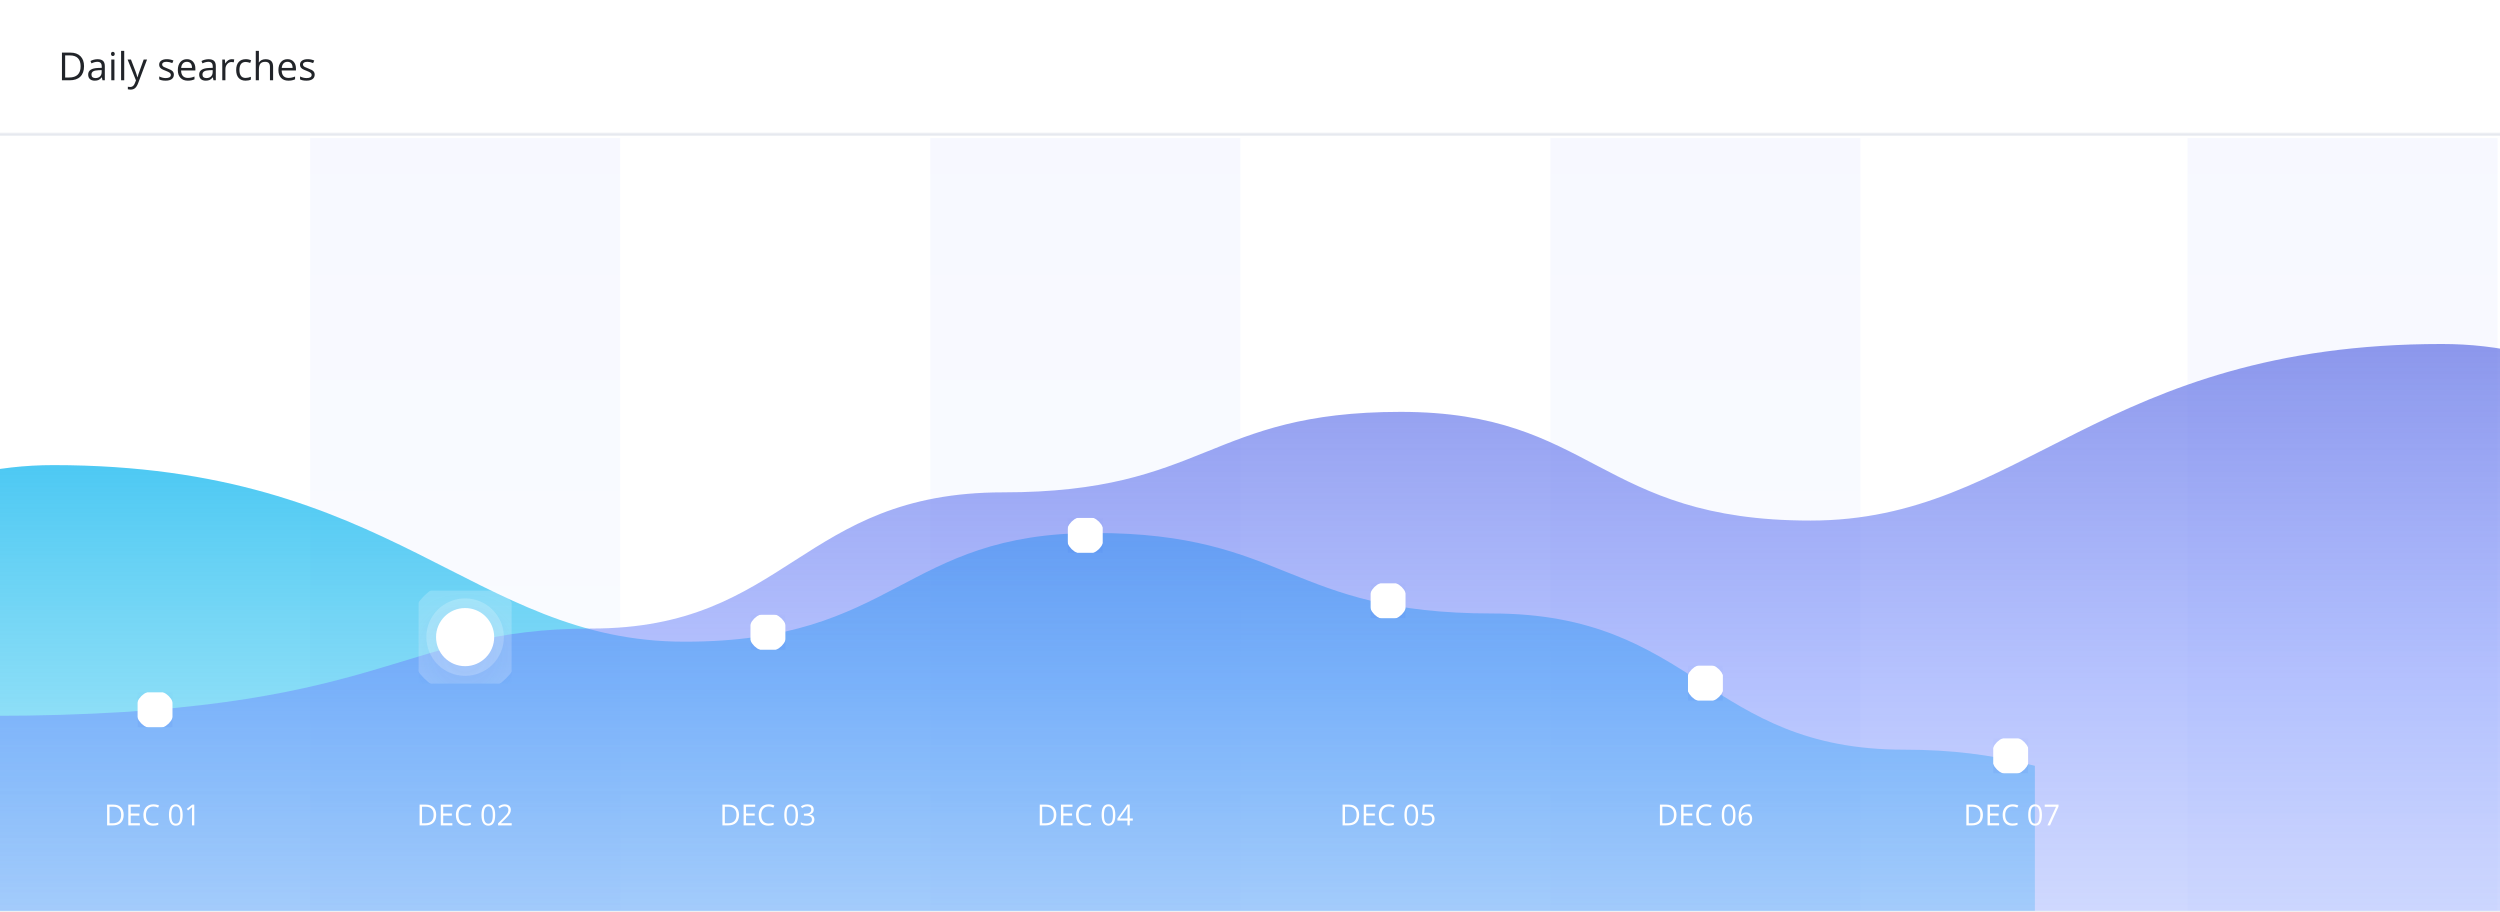
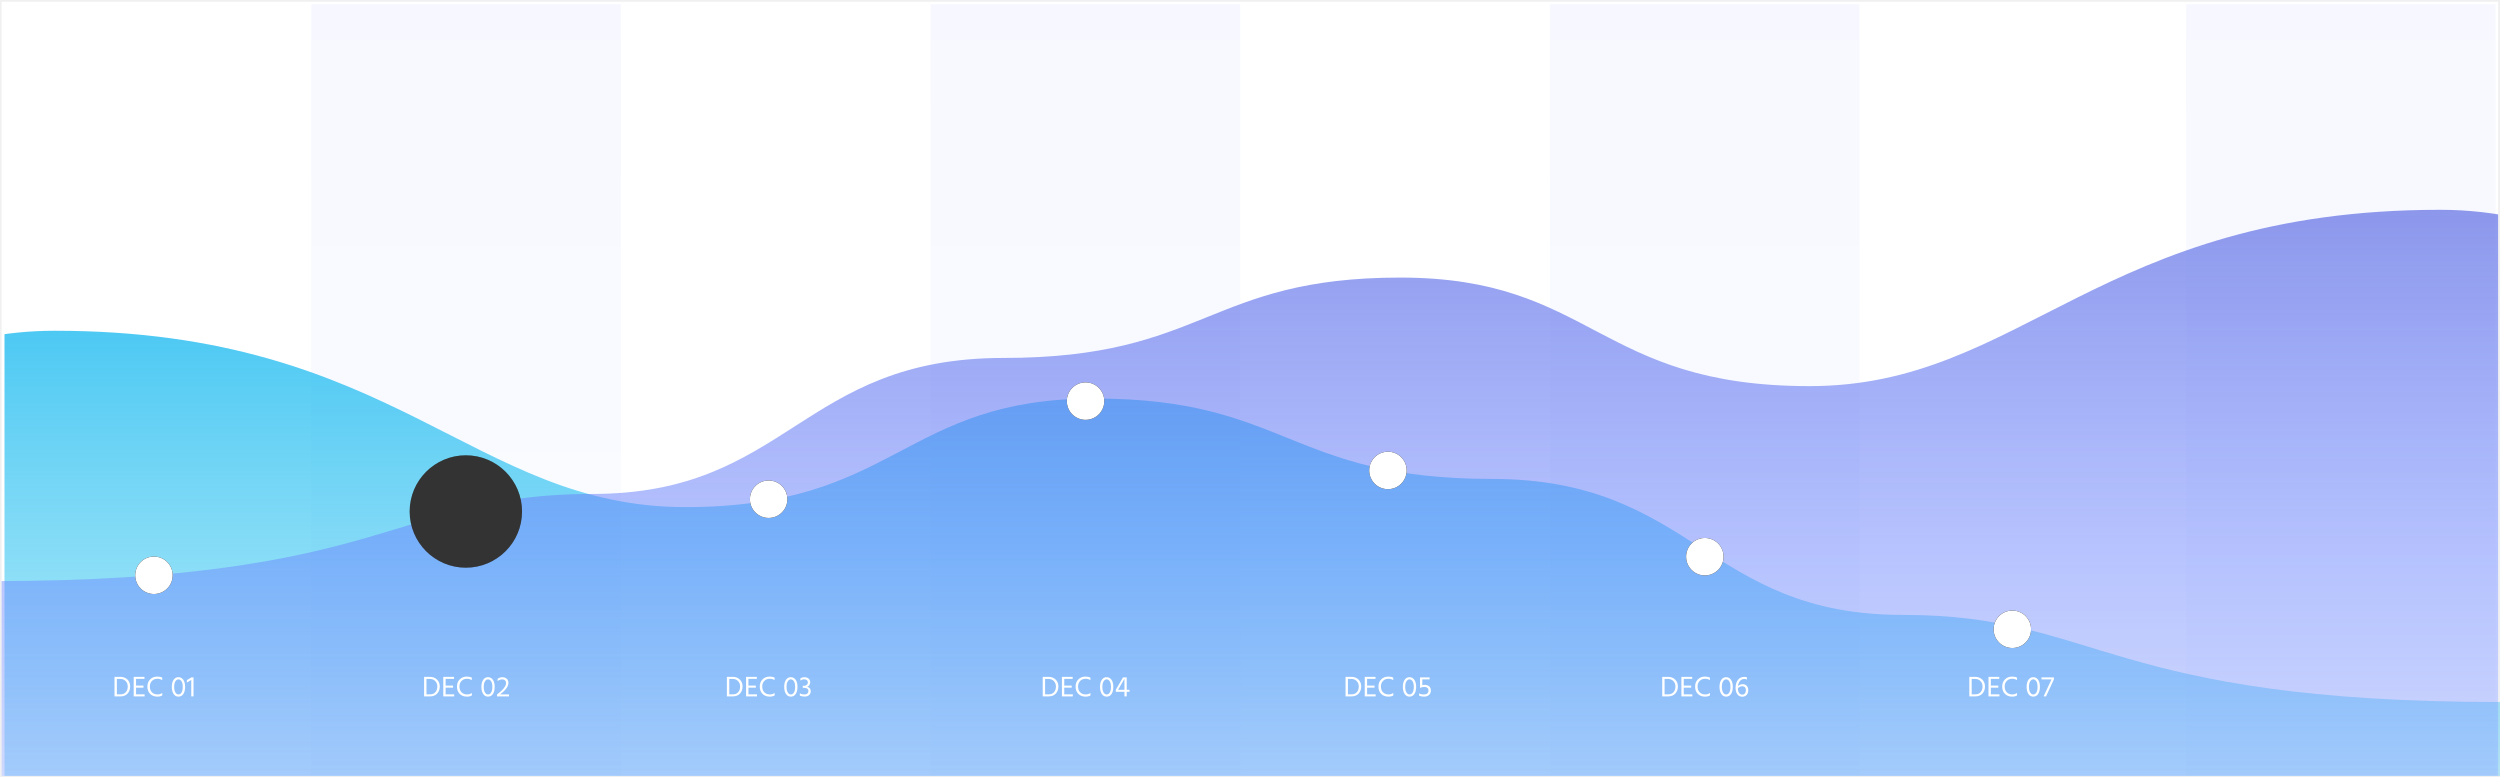
- <svg xmlns="http://www.w3.org/2000/svg" xmlns:xlink="http://www.w3.org/1999/xlink" width="1866" height="680" viewBox="0 0 1866 680">
+ <svg xmlns="http://www.w3.org/2000/svg" xmlns:xlink="http://www.w3.org/1999/xlink" width="1047px" height="325px" viewBox="0 0 1047 325" version="1.1">
  <defs>
-     <rect id="a" width="1866" height="578.605" />
-     <linearGradient id="b" x1="50%" x2="50%" y1="0%" y2="195.756%">
+     <polygon id="path-1" points="0.669 0.734 1046.21 0.734 1046.21 324.933 0.669 324.933" />
+     <linearGradient x1="50%" y1="0%" x2="50%" y2="195.756%" id="linearGradient-3">
      <stop stop-color="#E3E9FF" offset="0%" />
      <stop stop-color="#FFFFFF" offset="100%" />
    </linearGradient>
-     <linearGradient id="d" x1="38.14%" x2="38.14%" y1="141.461%" y2="-41.098%">
+     <linearGradient x1="38.14%" y1="141.461%" x2="38.14%" y2="-41.098%" id="linearGradient-4">
      <stop stop-color="#77D3FB" stop-opacity="0" offset="0%" />
-       <stop stop-color="#2DC3F0" stop-opacity=".5" offset="51.427%" />
+       <stop stop-color="#2DC3F0" stop-opacity="0.5" offset="51.427%" />
      <stop stop-color="#04AFEF" offset="100%" />
    </linearGradient>
-     <linearGradient id="e" x1="38.129%" x2="38.129%" y1="185.451%" y2="-58.236%">
+     <linearGradient x1="38.129%" y1="185.451%" x2="38.129%" y2="-58.236%" id="linearGradient-5">
      <stop stop-color="#90ADFB" stop-opacity="0" offset="0%" />
-       <stop stop-color="#6E87FD" stop-opacity=".5" offset="53.085%" />
+       <stop stop-color="#6E87FD" stop-opacity="0.5" offset="53.085%" />
      <stop stop-color="#6064CC" offset="100%" />
    </linearGradient>
-     <circle id="g" cx="347.163" cy="374.285" r="14.465" />
-     <filter id="f" width="649.1%" height="649.1%" x="-274.6%" y="-226.2%" filterUnits="objectBoundingBox">
-       <feMorphology radius="14.465" operator="dilate" in="SourceAlpha" result="shadowSpreadOuter1" />
-       <feOffset dy="14" in="shadowSpreadOuter1" result="shadowOffsetOuter1" />
-       <feGaussianBlur stdDeviation="14.5" in="shadowOffsetOuter1" result="shadowBlurOuter1" />
-       <feComposite in="shadowBlurOuter1" in2="SourceAlpha" operator="out" result="shadowBlurOuter1" />
-       <feColorMatrix values="0 0 0 0 0.2 0 0 0 0 0.412 0 0 0 0 0.906 0 0 0 0.2 0" in="shadowBlurOuter1" />
-     </filter>
-     <circle id="i" cx="1272.93" cy="408.64" r="10.849" />
-     <filter id="h" width="488.2%" height="488.2%" x="-194.1%" y="-143.4%" filterUnits="objectBoundingBox">
-       <feMorphology radius="3.616" operator="dilate" in="SourceAlpha" result="shadowSpreadOuter1" />
-       <feOffset dy="11" in="shadowSpreadOuter1" result="shadowOffsetOuter1" />
-       <feGaussianBlur stdDeviation="11" in="shadowOffsetOuter1" result="shadowBlurOuter1" />
-       <feComposite in="shadowBlurOuter1" in2="SourceAlpha" operator="out" result="shadowBlurOuter1" />
-       <feColorMatrix values="0 0 0 0 0.2 0 0 0 0 0.412 0 0 0 0 0.906 0 0 0 0.2 0" in="shadowBlurOuter1" />
-     </filter>
-     <circle id="k" cx="1500.756" cy="462.884" r="10.849" />
-     <filter id="j" width="488.2%" height="488.2%" x="-194.1%" y="-143.4%" filterUnits="objectBoundingBox">
-       <feMorphology radius="3.616" operator="dilate" in="SourceAlpha" result="shadowSpreadOuter1" />
-       <feOffset dy="11" in="shadowSpreadOuter1" result="shadowOffsetOuter1" />
-       <feGaussianBlur stdDeviation="11" in="shadowOffsetOuter1" result="shadowBlurOuter1" />
-       <feComposite in="shadowBlurOuter1" in2="SourceAlpha" operator="out" result="shadowBlurOuter1" />
-       <feColorMatrix values="0 0 0 0 0.2 0 0 0 0 0.412 0 0 0 0 0.906 0 0 0 0.2 0" in="shadowBlurOuter1" />
-     </filter>
-     <circle id="m" cx="810.047" cy="298.343" r="10.849" />
-     <filter id="l" width="488.2%" height="488.2%" x="-194.1%" y="-143.4%" filterUnits="objectBoundingBox">
-       <feMorphology radius="3.616" operator="dilate" in="SourceAlpha" result="shadowSpreadOuter1" />
-       <feOffset dy="11" in="shadowSpreadOuter1" result="shadowOffsetOuter1" />
-       <feGaussianBlur stdDeviation="11" in="shadowOffsetOuter1" result="shadowBlurOuter1" />
-       <feComposite in="shadowBlurOuter1" in2="SourceAlpha" operator="out" result="shadowBlurOuter1" />
-       <feColorMatrix values="0 0 0 0 0.2 0 0 0 0 0.412 0 0 0 0 0.906 0 0 0 0.2 0" in="shadowBlurOuter1" />
-     </filter>
-     <circle id="o" cx="573.18" cy="370.669" r="10.849" />
-     <filter id="n" width="488.2%" height="488.2%" x="-194.1%" y="-143.4%" filterUnits="objectBoundingBox">
-       <feMorphology radius="3.616" operator="dilate" in="SourceAlpha" result="shadowSpreadOuter1" />
-       <feOffset dy="11" in="shadowSpreadOuter1" result="shadowOffsetOuter1" />
-       <feGaussianBlur stdDeviation="11" in="shadowOffsetOuter1" result="shadowBlurOuter1" />
-       <feComposite in="shadowBlurOuter1" in2="SourceAlpha" operator="out" result="shadowBlurOuter1" />
-       <feColorMatrix values="0 0 0 0 0.2 0 0 0 0 0.412 0 0 0 0 0.906 0 0 0 0.2 0" in="shadowBlurOuter1" />
-     </filter>
-     <circle id="q" cx="115.721" cy="428.529" r="10.849" />
-     <filter id="p" width="488.2%" height="488.2%" x="-194.1%" y="-143.4%" filterUnits="objectBoundingBox">
-       <feMorphology radius="3.616" operator="dilate" in="SourceAlpha" result="shadowSpreadOuter1" />
-       <feOffset dy="11" in="shadowSpreadOuter1" result="shadowOffsetOuter1" />
-       <feGaussianBlur stdDeviation="11" in="shadowOffsetOuter1" result="shadowBlurOuter1" />
-       <feComposite in="shadowBlurOuter1" in2="SourceAlpha" operator="out" result="shadowBlurOuter1" />
-       <feColorMatrix values="0 0 0 0 0.2 0 0 0 0 0.412 0 0 0 0 0.906 0 0 0 0.2 0" in="shadowBlurOuter1" />
-     </filter>
-     <circle id="s" cx="1036.064" cy="347.163" r="10.849" />
-     <filter id="r" width="488.2%" height="488.2%" x="-194.1%" y="-143.4%" filterUnits="objectBoundingBox">
-       <feMorphology radius="3.616" operator="dilate" in="SourceAlpha" result="shadowSpreadOuter1" />
-       <feOffset dy="11" in="shadowSpreadOuter1" result="shadowOffsetOuter1" />
-       <feGaussianBlur stdDeviation="11" in="shadowOffsetOuter1" result="shadowBlurOuter1" />
-       <feComposite in="shadowBlurOuter1" in2="SourceAlpha" operator="out" result="shadowBlurOuter1" />
-       <feColorMatrix values="0 0 0 0 0.2 0 0 0 0 0.412 0 0 0 0 0.906 0 0 0 0.2 0" in="shadowBlurOuter1" />
-     </filter>
-     <rect id="t" width="1866" height="101.256" />
-     <filter id="u" width="100.1%" height="102%" x="-.1%" y="-1%" filterUnits="objectBoundingBox">
-       <feOffset dy="-2" in="SourceAlpha" result="shadowOffsetInner1" />
-       <feComposite in="shadowOffsetInner1" in2="SourceAlpha" operator="arithmetic" k2="-1" k3="1" result="shadowInnerInner1" />
-       <feColorMatrix values="0 0 0 0 0.808 0 0 0 0 0.831 0 0 0 0 0.878 0 0 0 0.5 0" in="shadowInnerInner1" />
-     </filter>
  </defs>
-   <g fill="none" fill-rule="evenodd">
-     <rect width="1866" height="679.86" fill="#FFFFFF" />
-     <g transform="translate(0 101.256)">
-       <mask id="c" fill="white">
-         <use xlink:href="#a" />
-       </mask>
-       <use fill="#FFFFFF" xlink:href="#a" />
-       <rect width="231.442" height="578.605" x="231.442" y="1.808" fill="url(#b)" opacity=".3" mask="url(#c)" />
-       <rect width="231.442" height="578.605" x="694.326" y="1.808" fill="url(#b)" opacity=".3" mask="url(#c)" />
-       <rect width="231.442" height="578.605" x="1157.209" y="1.808" fill="url(#b)" opacity=".3" mask="url(#c)" />
-       <rect width="231.442" height="578.605" x="1632.75" y="1.808" fill="url(#b)" opacity=".3" mask="url(#c)" />
-       <path fill="url(#d)" d="M-350.779,523.449 C-53.739,523.449 -48.972,458.302 97.762,458.302 C244.497,458.302 253.878,356.643 405.237,356.643 C556.597,356.643 557.826,296.57 701.902,296.57 C845.979,296.57 848.975,377.704 1007.807,377.704 C1166.639,377.704 1224.158,245.907 1479.06,245.907 C1648.995,245.907 1779.181,396.585 1869.616,697.942 L-350.779,661.779 L-350.779,523.449 Z" mask="url(#c)" transform="matrix(-1 0 0 1 1518.837 0)" />
-       <path fill="url(#e)" d="M-7.233,433.042 C289.808,433.042 294.574,367.895 441.309,367.895 C588.043,367.895 597.424,266.236 748.784,266.236 C900.144,266.236 901.372,206.163 1045.449,206.163 C1189.526,206.163 1192.521,287.297 1351.354,287.297 C1510.186,287.297 1567.705,155.5 1822.607,155.5 C1992.542,155.5 2122.727,306.178 2213.163,607.535 L-7.233,607.535 L-7.233,433.042 Z" mask="url(#c)" />
-       <text fill="#FFFFFF" mask="url(#c)" font-family="OpenSans-Semibold, Open Sans" font-size="21.698" font-weight="500">
-         <tspan x="311.067" y="514.814">DEC 02</tspan>
-       </text>
-       <text fill="#FFFFFF" mask="url(#c)" font-family="OpenSans-Semibold, Open Sans" font-size="21.698" font-weight="500">
-         <tspan x="537.085" y="514.814">DEC 03</tspan>
-       </text>
-       <text fill="#FFFFFF" mask="url(#c)" font-family="OpenSans-Semibold, Open Sans" font-size="21.698" font-weight="500">
-         <tspan x="773.951" y="514.814">DEC 04</tspan>
-       </text>
-       <text fill="#FFFFFF" mask="url(#c)" font-family="OpenSans-Semibold, Open Sans" font-size="21.698" font-weight="500">
-         <tspan x="999.968" y="514.814">DEC 05</tspan>
-       </text>
-       <text fill="#FFFFFF" mask="url(#c)" font-family="OpenSans-Semibold, Open Sans" font-size="21.698" font-weight="500">
-         <tspan x="1236.835" y="514.814">DEC 06</tspan>
-       </text>
-       <text fill="#FFFFFF" mask="url(#c)" font-family="OpenSans-Semibold, Open Sans" font-size="21.698" font-weight="500">
-         <tspan x="1465.564" y="514.814">DEC 07</tspan>
-       </text>
-       <text fill="#FFFFFF" mask="url(#c)" font-family="OpenSans-Semibold, Open Sans" font-size="21.698" font-weight="500">
-         <tspan x="77.817" y="514.814">DEC 01</tspan>
-       </text>
-       <g mask="url(#c)">
-         <use fill="black" filter="url(#f)" xlink:href="#g" />
-         <circle cx="347.163" cy="374.285" r="21.698" fill="#FFFFFF" stroke="#FFFFFF" stroke-opacity=".2" stroke-width="14.465" />
-         <circle cx="347.163" cy="374.285" r="28.93" stroke="#FFFFFF" stroke-opacity=".2" stroke-width="28.93" />
-       </g>
-       <g mask="url(#c)">
-         <use fill="black" filter="url(#h)" xlink:href="#i" />
-         <use fill="#FFFFFF" stroke="#FFFFFF" stroke-width="7.233" xlink:href="#i" />
-       </g>
-       <g mask="url(#c)">
-         <use fill="black" filter="url(#j)" xlink:href="#k" />
-         <use fill="#FFFFFF" stroke="#FFFFFF" stroke-width="7.233" xlink:href="#k" />
-       </g>
-       <g mask="url(#c)">
-         <use fill="black" filter="url(#l)" xlink:href="#m" />
-         <use fill="#FFFFFF" stroke="#FFFFFF" stroke-width="7.233" xlink:href="#m" />
-       </g>
-       <g mask="url(#c)">
-         <use fill="black" filter="url(#n)" xlink:href="#o" />
-         <use fill="#FFFFFF" stroke="#FFFFFF" stroke-width="7.233" xlink:href="#o" />
-       </g>
-       <g mask="url(#c)">
-         <use fill="black" filter="url(#p)" xlink:href="#q" />
-         <use fill="#FFFFFF" stroke="#FFFFFF" stroke-width="7.233" xlink:href="#q" />
-       </g>
-       <g mask="url(#c)">
-         <use fill="black" filter="url(#r)" xlink:href="#s" />
-         <use fill="#FFFFFF" stroke="#FFFFFF" stroke-width="7.233" xlink:href="#s" />
+   <g id="Docsearch-V3" stroke="none" stroke-width="1" fill="none" fill-rule="evenodd">
+     <g id="DocSearch_V3" transform="translate(-197, -3752)">
+       <g id="daily-searches-level-b4fbba0b" transform="translate(197, 3752)">
+         <g>
+           <mask id="mask-2" fill="white">
+             <use xlink:href="#path-1" />
+           </mask>
+           <use id="Shape" fill="#FFFFFF" fill-rule="nonzero" xlink:href="#path-1" />
+           <path d="M130.349,1.748 L260.028,1.748 L260.028,325.947 L130.349,325.947 L130.349,1.748 Z M389.708,1.748 L519.388,1.748 L519.388,325.947 L389.708,325.947 L389.708,1.748 Z M649.067,1.748 L778.746,1.748 L778.746,325.947 L649.067,325.947 L649.067,1.748 Z M915.518,1.748 L1045.197,1.748 L1045.197,325.947 L915.518,325.947 L915.518,1.748 Z" id="Shape" fill="url(#linearGradient-3)" fill-rule="nonzero" opacity="0.3" mask="url(#mask-2)" />
+           <path d="M-0.141,294.029 C166.294,294.029 168.965,257.527 251.182,257.527 C333.399,257.527 338.655,200.565 423.464,200.565 C508.273,200.565 508.961,166.906 589.689,166.906 C670.417,166.906 672.095,212.367 761.09,212.367 C850.085,212.367 882.314,138.519 1025.139,138.519 C1046.134,138.519 1066.046,142.624 1084.875,150.834 C1129.252,170.182 1182.284,250.504 1243.971,391.8 L-0.141,371.537 C-107.525,378.601 -169.72,378.601 -186.725,371.537 C-207.42,362.94 -186.512,343.681 -186.725,332.375 C-187.163,309.232 -186.725,294.029 -186.725,294.029 L-0.141,294.029 Z" id="Shape" fill="url(#linearGradient-4)" fill-rule="nonzero" mask="url(#mask-2)" transform="translate(524.0479, 265.1595) scale(-1, 1) translate(-524.0479, -265.1595) " />
+           <path d="M-3.383,243.373 C163.051,243.373 165.722,206.871 247.94,206.871 C330.156,206.871 335.413,149.909 420.221,149.909 C505.03,149.909 505.718,116.25 586.446,116.25 C667.174,116.25 668.852,161.711 757.848,161.711 C846.844,161.711 879.072,87.863 1021.897,87.863 C1117.113,87.863 1190.057,172.29 1240.729,341.144 L-3.383,341.144 L-3.383,243.373 Z" id="Shape" fill="url(#linearGradient-5)" fill-rule="nonzero" mask="url(#mask-2)" />
+           <path d="M178.606,290.791 L180.077,290.791 C181.09,290.791 181.856,290.477 182.374,289.848 C182.893,289.22 183.153,288.436 183.153,287.496 C183.153,286.604 182.863,285.854 182.284,285.246 C181.704,284.639 180.952,284.335 180.028,284.335 L178.606,284.335 L178.606,290.791 Z M177.609,283.46 L180.041,283.46 C181.248,283.46 182.239,283.834 183.013,284.584 C183.787,285.334 184.174,286.304 184.174,287.496 C184.174,288.679 183.815,289.668 183.098,290.462 C182.381,291.256 181.378,291.654 180.089,291.654 L177.609,291.654 L177.609,283.46 Z M186.63,290.791 L190.216,290.791 L190.216,291.654 L185.645,291.654 L185.645,283.46 L190.155,283.46 L190.155,284.322 L186.63,284.322 L186.63,287.131 L189.742,287.131 L189.742,287.994 L186.63,287.994 L186.63,290.79 L186.63,290.791 Z M197.584,283.788 L197.584,284.796 C197.227,284.61 196.907,284.477 196.623,284.396 C196.339,284.315 195.966,284.274 195.505,284.274 C194.621,284.274 193.885,284.574 193.298,285.174 C192.71,285.773 192.417,286.556 192.417,287.52 C192.417,288.525 192.708,289.328 193.292,289.927 C193.875,290.527 194.65,290.827 195.614,290.827 C196.392,290.827 197.057,290.62 197.608,290.207 L197.608,291.24 C197.105,291.581 196.416,291.751 195.541,291.751 C194.309,291.751 193.308,291.372 192.538,290.614 C191.768,289.856 191.384,288.825 191.384,287.52 C191.384,286.288 191.774,285.285 192.556,284.511 C193.338,283.737 194.321,283.35 195.505,283.35 C196.356,283.35 197.049,283.496 197.583,283.787 L197.584,283.788 Z M201.608,287.654 C201.608,286.406 201.861,285.418 202.367,284.693 C202.874,283.968 203.541,283.605 204.368,283.605 C205.227,283.605 205.91,283.968 206.416,284.693 C206.923,285.419 207.176,286.406 207.176,287.654 C207.176,288.894 206.933,289.887 206.446,290.633 C205.96,291.378 205.267,291.751 204.368,291.751 C203.533,291.751 202.864,291.378 202.362,290.633 C201.859,289.887 201.608,288.894 201.608,287.654 Z M203.115,285.344 C202.767,285.887 202.593,286.657 202.593,287.654 C202.593,288.651 202.762,289.431 203.103,289.994 C203.444,290.558 203.865,290.839 204.368,290.839 C204.927,290.839 205.371,290.564 205.698,290.012 C206.027,289.461 206.191,288.675 206.191,287.653 C206.191,286.64 206.019,285.864 205.674,285.325 C205.33,284.787 204.894,284.517 204.368,284.517 C203.881,284.517 203.464,284.793 203.115,285.344 L203.115,285.344 Z M209.486,290.815 L213.181,290.815 L213.181,291.654 L208.161,291.654 L208.161,290.839 C210.673,288.943 211.929,287.362 211.929,286.097 C211.929,285.595 211.783,285.208 211.492,284.937 C211.2,284.665 210.807,284.529 210.313,284.529 C209.672,284.529 209.04,284.768 208.416,285.246 L208.416,284.286 C208.991,283.841 209.652,283.618 210.398,283.618 C211.111,283.618 211.711,283.824 212.196,284.238 C212.683,284.651 212.926,285.239 212.926,286.001 C212.926,287.435 211.779,289.04 209.486,290.815 L209.486,290.815 Z M305.416,290.791 L306.887,290.791 C307.9,290.791 308.666,290.477 309.184,289.848 C309.703,289.22 309.963,288.436 309.963,287.496 C309.963,286.604 309.673,285.854 309.094,285.246 C308.514,284.639 307.762,284.335 306.838,284.335 L305.416,284.335 L305.416,290.791 Z M304.419,283.46 L306.851,283.46 C308.058,283.46 309.049,283.834 309.823,284.584 C310.597,285.334 310.984,286.304 310.984,287.496 C310.984,288.679 310.626,289.668 309.908,290.462 C309.191,291.256 308.188,291.654 306.9,291.654 L304.419,291.654 L304.419,283.46 Z M313.44,290.791 L317.026,290.791 L317.026,291.654 L312.455,291.654 L312.455,283.46 L316.966,283.46 L316.966,284.322 L313.44,284.322 L313.44,287.131 L316.552,287.131 L316.552,287.994 L313.44,287.994 L313.44,290.79 L313.44,290.791 Z M324.394,283.788 L324.394,284.796 C324.037,284.61 323.717,284.477 323.433,284.396 C323.15,284.315 322.777,284.274 322.315,284.274 C321.431,284.274 320.696,284.574 320.108,285.174 C319.521,285.773 319.227,286.556 319.227,287.52 C319.227,288.525 319.518,289.328 320.102,289.927 C320.686,290.527 321.46,290.827 322.424,290.827 C323.203,290.827 323.867,290.62 324.418,290.207 L324.418,291.24 C323.916,291.581 323.226,291.751 322.351,291.751 C321.12,291.751 320.118,291.372 319.348,290.614 C318.579,289.856 318.194,288.825 318.194,287.52 C318.194,286.288 318.585,285.285 319.366,284.511 C320.149,283.737 321.131,283.35 322.315,283.35 C323.166,283.35 323.859,283.496 324.394,283.787 L324.394,283.788 Z M328.418,287.654 C328.418,286.406 328.671,285.418 329.178,284.693 C329.685,283.968 330.351,283.605 331.178,283.605 C332.037,283.605 332.72,283.968 333.226,284.693 C333.733,285.419 333.986,286.406 333.986,287.654 C333.986,288.894 333.743,289.887 333.257,290.633 C332.77,291.378 332.077,291.751 331.178,291.751 C330.343,291.751 329.674,291.378 329.172,290.633 C328.669,289.887 328.418,288.894 328.418,287.654 Z M329.925,285.344 C329.577,285.887 329.403,286.657 329.403,287.654 C329.403,288.651 329.573,289.431 329.913,289.994 C330.254,290.558 330.675,290.839 331.178,290.839 C331.737,290.839 332.181,290.564 332.509,290.012 C332.837,289.461 333.001,288.675 333.001,287.653 C333.001,286.64 332.829,285.864 332.484,285.325 C332.14,284.787 331.705,284.517 331.178,284.517 C330.691,284.517 330.274,284.793 329.926,285.344 L329.925,285.344 Z M335.214,285.003 L335.214,284.067 C335.684,283.768 336.227,283.618 336.843,283.618 C337.629,283.618 338.239,283.818 338.673,284.219 C339.106,284.621 339.323,285.117 339.323,285.709 C339.323,286.138 339.216,286.523 339.001,286.863 C338.786,287.204 338.469,287.459 338.047,287.629 C338.508,287.735 338.875,287.948 339.147,288.268 C339.418,288.588 339.554,288.987 339.554,289.466 C339.554,290.114 339.327,290.653 338.873,291.082 C338.419,291.512 337.779,291.726 336.952,291.726 C336.19,291.726 335.53,291.593 334.971,291.325 L334.971,290.365 C335.574,290.682 336.247,290.845 336.928,290.839 C337.447,290.839 337.85,290.705 338.138,290.438 C338.425,290.17 338.569,289.822 338.569,289.392 C338.569,288.963 338.409,288.632 338.089,288.401 C337.769,288.171 337.309,288.055 336.709,288.055 L336.199,288.055 L336.199,287.216 L336.709,287.216 C337.163,287.216 337.546,287.089 337.858,286.833 C338.171,286.578 338.326,286.235 338.326,285.806 C338.326,285.376 338.192,285.052 337.925,284.833 C337.658,284.615 337.289,284.505 336.818,284.505 C336.259,284.505 335.725,284.671 335.214,285.004 L335.214,285.003 Z M437.685,290.791 L439.156,290.791 C440.169,290.791 440.935,290.477 441.454,289.848 C441.973,289.22 442.232,288.436 442.232,287.496 C442.232,286.604 441.942,285.854 441.362,285.246 C440.783,284.639 440.031,284.335 439.107,284.335 L437.685,284.335 L437.685,290.791 Z M436.688,283.46 L439.12,283.46 C440.327,283.46 441.318,283.834 442.092,284.584 C442.866,285.334 443.253,286.304 443.253,287.496 C443.253,288.679 442.894,289.668 442.177,290.462 C441.46,291.256 440.457,291.654 439.168,291.654 L436.688,291.654 L436.688,283.46 L436.688,283.46 Z M445.709,290.791 L449.295,290.791 L449.295,291.654 L444.724,291.654 L444.724,283.46 L449.235,283.46 L449.235,284.322 L445.709,284.322 L445.709,287.131 L448.821,287.131 L448.821,287.994 L445.709,287.994 L445.709,290.79 L445.709,290.791 Z M456.663,283.788 L456.663,284.796 C456.306,284.61 455.986,284.477 455.703,284.396 C455.419,284.315 455.046,284.274 454.584,284.274 C453.701,284.274 452.965,284.574 452.377,285.174 C451.79,285.773 451.496,286.556 451.496,287.52 C451.496,288.525 451.788,289.328 452.371,289.927 C452.955,290.527 453.729,290.827 454.693,290.827 C455.472,290.827 456.136,290.62 456.687,290.207 L456.687,291.24 C456.184,291.581 455.496,291.751 454.621,291.751 C453.388,291.751 452.388,291.372 451.617,290.614 C450.847,289.856 450.463,288.825 450.463,287.52 C450.463,286.288 450.854,285.285 451.636,284.511 C452.418,283.737 453.401,283.35 454.584,283.35 C455.435,283.35 456.128,283.496 456.663,283.787 L456.663,283.788 Z M460.687,287.654 C460.687,286.406 460.94,285.418 461.447,284.693 C461.953,283.968 462.62,283.605 463.447,283.605 C464.306,283.605 464.989,283.968 465.495,284.693 C466.002,285.419 466.255,286.406 466.255,287.654 C466.255,288.894 466.012,289.887 465.526,290.633 C465.04,291.378 464.346,291.751 463.447,291.751 C462.612,291.751 461.943,291.378 461.441,290.633 C460.938,289.887 460.687,288.894 460.687,287.654 Z M462.194,285.344 C461.846,285.887 461.672,286.657 461.672,287.654 C461.672,288.651 461.842,289.431 462.183,289.994 C462.523,290.558 462.945,290.839 463.447,290.839 C464.006,290.839 464.45,290.564 464.778,290.012 C465.106,289.461 465.27,288.675 465.27,287.653 C465.27,286.64 465.098,285.864 464.754,285.325 C464.409,284.787 463.973,284.517 463.447,284.517 C462.96,284.517 462.543,284.793 462.194,285.344 Z M468.261,288.882 L470.923,288.882 L470.923,284.274 L468.261,288.882 Z M473.051,288.882 L473.051,289.72 L471.872,289.72 L471.872,291.654 L470.923,291.654 L470.923,289.72 L467.289,289.72 L467.289,288.882 L470.315,283.703 L471.872,283.703 L471.872,288.882 L473.051,288.882 L473.051,288.882 Z M564.514,290.791 L565.985,290.791 C566.998,290.791 567.764,290.477 568.282,289.848 C568.801,289.22 569.061,288.436 569.061,287.496 C569.061,286.604 568.771,285.854 568.191,285.246 C567.612,284.639 566.86,284.335 565.936,284.335 L564.514,284.335 L564.514,290.791 Z M563.517,283.46 L565.948,283.46 C567.156,283.46 568.147,283.834 568.921,284.584 C569.695,285.334 570.082,286.304 570.082,287.496 C570.082,288.679 569.723,289.668 569.006,290.462 C568.289,291.256 567.286,291.654 565.997,291.654 L563.517,291.654 L563.517,283.46 Z M572.538,290.791 L576.124,290.791 L576.124,291.654 L571.553,291.654 L571.553,283.46 L576.064,283.46 L576.064,284.322 L572.538,284.322 L572.538,287.131 L575.65,287.131 L575.65,287.994 L572.538,287.994 L572.538,290.79 L572.538,290.791 Z M583.492,283.788 L583.492,284.796 C583.135,284.61 582.815,284.477 582.531,284.396 C582.247,284.315 581.875,284.274 581.412,284.274 C580.529,284.274 579.794,284.574 579.206,285.174 C578.619,285.773 578.324,286.556 578.324,287.52 C578.324,288.525 578.616,289.328 579.2,289.927 C579.783,290.527 580.557,290.827 581.522,290.827 C582.3,290.827 582.964,290.62 583.516,290.207 L583.516,291.24 C583.013,291.581 582.324,291.751 581.449,291.751 C580.217,291.751 579.216,291.372 578.446,290.614 C577.676,289.856 577.291,288.825 577.291,287.52 C577.291,286.288 577.682,285.285 578.464,284.511 C579.247,283.737 580.229,283.35 581.412,283.35 C582.264,283.35 582.957,283.496 583.491,283.787 L583.492,283.788 Z M587.516,287.654 C587.516,286.406 587.769,285.418 588.276,284.693 C588.782,283.968 589.449,283.605 590.275,283.605 C591.134,283.605 591.817,283.968 592.324,284.693 C592.83,285.419 593.084,286.406 593.084,287.654 C593.084,288.894 592.84,289.887 592.354,290.633 C591.868,291.378 591.175,291.751 590.275,291.751 C589.44,291.751 588.772,291.378 588.269,290.633 C587.767,289.887 587.516,288.894 587.516,287.654 Z M589.023,285.344 C588.674,285.887 588.5,286.657 588.5,287.654 C588.5,288.651 588.671,289.431 589.011,289.994 C589.351,290.558 589.773,290.839 590.275,290.839 C590.834,290.839 591.278,290.564 591.607,290.012 C591.935,289.461 592.099,288.675 592.099,287.653 C592.099,286.64 591.927,285.864 591.582,285.325 C591.238,284.787 590.802,284.517 590.275,284.517 C589.789,284.517 589.372,284.793 589.023,285.344 Z M595.661,284.542 L595.661,286.925 C596.026,286.843 596.342,286.803 596.609,286.803 C597.42,286.803 598.062,287.018 598.537,287.447 C599.011,287.876 599.248,288.452 599.248,289.173 C599.248,289.96 598.99,290.586 598.475,291.052 C597.961,291.518 597.258,291.751 596.366,291.751 C595.564,291.751 594.883,291.613 594.324,291.338 L594.324,290.389 C594.842,290.698 595.471,290.851 596.208,290.851 C597.569,290.851 598.251,290.28 598.251,289.137 C598.251,288.675 598.093,288.316 597.776,288.061 C597.46,287.806 597.051,287.678 596.549,287.678 C595.957,287.678 595.345,287.82 594.713,288.104 L594.713,283.703 L598.7,283.703 L598.7,284.542 L595.661,284.542 Z M697.129,290.791 L698.6,290.791 C699.613,290.791 700.379,290.477 700.898,289.848 C701.416,289.22 701.676,288.436 701.676,287.496 C701.676,286.604 701.386,285.854 700.807,285.246 C700.227,284.639 699.475,284.335 698.552,284.335 L697.129,284.335 L697.129,290.791 Z M696.132,283.46 L698.564,283.46 C699.771,283.46 700.762,283.834 701.536,284.584 C702.31,285.334 702.697,286.304 702.697,287.496 C702.697,288.679 702.339,289.668 701.621,290.462 C700.904,291.256 699.901,291.654 698.613,291.654 L696.132,291.654 L696.132,283.46 Z M705.153,290.791 L708.739,290.791 L708.739,291.654 L704.168,291.654 L704.168,283.46 L708.679,283.46 L708.679,284.322 L705.153,284.322 L705.153,287.131 L708.266,287.131 L708.266,287.994 L705.153,287.994 L705.153,290.79 L705.153,290.791 Z M716.107,283.788 L716.107,284.796 C715.75,284.61 715.43,284.477 715.146,284.396 C714.863,284.315 714.49,284.274 714.028,284.274 C713.145,284.274 712.409,284.574 711.821,285.174 C711.234,285.773 710.94,286.556 710.94,287.52 C710.94,288.525 711.231,289.328 711.815,289.927 C712.399,290.527 713.173,290.827 714.137,290.827 C714.916,290.827 715.58,290.62 716.131,290.207 L716.131,291.24 C715.629,291.581 714.94,291.751 714.064,291.751 C712.833,291.751 711.831,291.372 711.062,290.614 C710.292,289.856 709.907,288.825 709.907,287.52 C709.907,286.288 710.298,285.285 711.08,284.511 C711.862,283.737 712.845,283.35 714.028,283.35 C714.88,283.35 715.572,283.496 716.107,283.787 L716.107,283.788 Z M720.131,287.654 C720.131,286.406 720.384,285.418 720.891,284.693 C721.398,283.968 722.064,283.605 722.891,283.605 C723.75,283.605 724.433,283.968 724.939,284.693 C725.446,285.419 725.699,286.406 725.699,287.654 C725.699,288.894 725.456,289.887 724.97,290.633 C724.483,291.378 723.79,291.751 722.891,291.751 C722.056,291.751 721.388,291.378 720.885,290.633 C720.382,289.887 720.131,288.894 720.131,287.654 Z M721.638,285.344 C721.29,285.887 721.116,286.657 721.116,287.654 C721.116,288.651 721.286,289.431 721.626,289.994 C721.967,290.558 722.388,290.839 722.891,290.839 C723.45,290.839 723.894,290.564 724.222,290.012 C724.551,289.461 724.714,288.675 724.714,287.653 C724.714,286.64 724.542,285.864 724.198,285.325 C723.854,284.787 723.418,284.517 722.891,284.517 C722.405,284.517 721.987,284.793 721.639,285.344 L721.638,285.344 Z M729.675,290.9 C730.137,290.9 730.504,290.73 730.775,290.389 C731.046,290.049 731.182,289.603 731.182,289.052 C731.182,288.549 731.046,288.148 730.775,287.848 C730.503,287.549 730.149,287.399 729.711,287.399 C728.981,287.399 728.349,287.694 727.814,288.286 C727.847,289.145 728.031,289.796 728.368,290.237 C728.704,290.679 729.139,290.9 729.675,290.9 Z M731.62,283.654 L731.62,284.59 C731.271,284.436 730.894,284.357 730.513,284.359 C729.751,284.359 729.144,284.645 728.69,285.217 C728.236,285.788 727.956,286.507 727.851,287.374 C728.386,286.815 729.046,286.535 729.833,286.535 C730.562,286.535 731.135,286.767 731.553,287.228 C731.97,287.69 732.179,288.302 732.179,289.064 C732.179,289.875 731.95,290.531 731.492,291.034 C731.034,291.536 730.428,291.787 729.675,291.787 C728.767,291.787 728.07,291.443 727.584,290.754 C727.097,290.064 726.854,289.165 726.854,288.055 C726.854,286.734 727.178,285.64 727.827,284.772 C728.475,283.905 729.366,283.472 730.502,283.472 C730.866,283.472 731.239,283.532 731.62,283.654 Z M825.744,290.791 L827.216,290.791 C828.229,290.791 828.995,290.477 829.514,289.848 C830.032,289.22 830.292,288.436 830.292,287.496 C830.292,286.604 830.002,285.854 829.422,285.246 C828.843,284.639 828.091,284.335 827.167,284.335 L825.745,284.335 L825.745,290.791 L825.744,290.791 Z M824.748,283.46 L827.18,283.46 C828.387,283.46 829.378,283.834 830.152,284.584 C830.926,285.334 831.313,286.304 831.313,287.496 C831.313,288.679 830.954,289.668 830.237,290.462 C829.52,291.256 828.517,291.654 827.228,291.654 L824.748,291.654 L824.748,283.46 Z M833.769,290.791 L837.355,290.791 L837.355,291.654 L832.784,291.654 L832.784,283.46 L837.295,283.46 L837.295,284.322 L833.769,284.322 L833.769,287.131 L836.881,287.131 L836.881,287.994 L833.769,287.994 L833.769,290.79 L833.769,290.791 Z M844.723,283.788 L844.723,284.796 C844.366,284.61 844.046,284.477 843.762,284.396 C843.478,284.315 843.106,284.274 842.644,284.274 C841.76,284.274 841.025,284.574 840.437,285.174 C839.85,285.773 839.556,286.556 839.556,287.52 C839.556,288.525 839.847,289.328 840.431,289.927 C841.015,290.527 841.788,290.827 842.753,290.827 C843.531,290.827 844.196,290.62 844.747,290.207 L844.747,291.24 C844.244,291.581 843.556,291.751 842.68,291.751 C841.448,291.751 840.447,291.372 839.677,290.614 C838.907,289.856 838.522,288.825 838.522,287.52 C838.522,286.288 838.913,285.285 839.696,284.511 C840.478,283.737 841.461,283.35 842.644,283.35 C843.495,283.35 844.188,283.496 844.723,283.787 L844.723,283.788 Z M848.747,287.654 C848.747,286.406 849,285.418 849.507,284.693 C850.013,283.968 850.68,283.605 851.507,283.605 C852.365,283.605 853.048,283.968 853.555,284.693 C854.061,285.419 854.315,286.406 854.315,287.654 C854.315,288.894 854.072,289.887 853.585,290.633 C853.099,291.378 852.406,291.751 851.506,291.751 C850.672,291.751 850.003,291.378 849.501,290.633 C848.998,289.887 848.747,288.894 848.747,287.654 Z M850.254,285.344 C849.906,285.887 849.731,286.657 849.731,287.654 C849.731,288.651 849.902,289.431 850.242,289.994 C850.582,290.558 851.004,290.839 851.506,290.839 C852.066,290.839 852.509,290.564 852.838,290.012 C853.166,289.461 853.33,288.675 853.33,287.653 C853.33,286.64 853.158,285.864 852.814,285.325 C852.469,284.787 852.033,284.517 851.506,284.517 C851.02,284.517 850.603,284.793 850.254,285.344 Z M854.983,283.702 L860.175,283.702 L860.175,284.542 L856.88,291.654 L855.859,291.654 L859.154,284.542 L854.984,284.542 L854.984,283.703 L854.983,283.702 Z M48.952,290.791 L50.424,290.791 C51.437,290.791 52.203,290.477 52.721,289.848 C53.24,289.22 53.5,288.436 53.5,287.496 C53.5,286.604 53.21,285.854 52.63,285.246 C52.051,284.639 51.299,284.335 50.375,284.335 L48.952,284.335 L48.952,290.791 Z M47.956,283.46 L50.387,283.46 C51.595,283.46 52.585,283.834 53.36,284.584 C54.134,285.334 54.521,286.304 54.521,287.496 C54.521,288.679 54.162,289.668 53.445,290.462 C52.728,291.256 51.725,291.654 50.436,291.654 L47.956,291.654 L47.956,283.46 Z M56.977,290.791 L60.563,290.791 L60.563,291.654 L55.992,291.654 L55.992,283.46 L60.502,283.46 L60.502,284.322 L56.977,284.322 L56.977,287.131 L60.089,287.131 L60.089,287.994 L56.977,287.994 L56.977,290.79 L56.977,290.791 Z M67.931,283.788 L67.931,284.796 C67.574,284.61 67.254,284.477 66.97,284.396 C66.686,284.315 66.314,284.274 65.851,284.274 C64.968,284.274 64.232,284.574 63.645,285.174 C63.057,285.773 62.764,286.556 62.764,287.52 C62.764,288.525 63.055,289.328 63.639,289.927 C64.223,290.527 64.996,290.827 65.961,290.827 C66.739,290.827 67.403,290.62 67.955,290.207 L67.955,291.24 C67.452,291.581 66.763,291.751 65.888,291.751 C64.656,291.751 63.655,291.372 62.885,290.614 C62.115,289.856 61.73,288.825 61.73,287.52 C61.73,286.288 62.121,285.285 62.903,284.511 C63.685,283.737 64.668,283.35 65.851,283.35 C66.703,283.35 67.396,283.496 67.93,283.787 L67.931,283.788 Z M71.954,287.654 C71.954,286.406 72.208,285.418 72.714,284.693 C73.221,283.968 73.887,283.605 74.714,283.605 C75.573,283.605 76.256,283.968 76.763,284.693 C77.269,285.419 77.523,286.406 77.523,287.654 C77.523,288.894 77.28,289.887 76.793,290.633 C76.307,291.378 75.614,291.751 74.714,291.751 C73.88,291.751 73.211,291.378 72.708,290.633 C72.206,289.887 71.954,288.894 71.954,287.654 Z M73.462,285.344 C73.114,285.887 72.939,286.657 72.939,287.654 C72.939,288.651 73.11,289.431 73.45,289.994 C73.79,290.558 74.212,290.839 74.714,290.839 C75.274,290.839 75.717,290.564 76.046,290.012 C76.373,289.461 76.538,288.675 76.538,287.653 C76.538,286.64 76.366,285.864 76.021,285.325 C75.676,284.787 75.241,284.517 74.714,284.517 C74.228,284.517 73.811,284.793 73.462,285.344 L73.462,285.344 Z M78.264,285.879 L78.264,284.845 L80.149,283.702 L81.048,283.702 L81.048,291.654 L80.1,291.654 L80.1,284.748 L78.264,285.879 Z" id="Shape" fill="#FFFFFF" fill-rule="nonzero" mask="url(#mask-2)" />
+           <g id="Group" mask="url(#mask-2)">
+             <g transform="translate(186.6926, 205.8088)" id="e-link">
+               <g>
+                 <circle id="e" fill="#000000" fill-rule="nonzero" cx="8.235" cy="8.304" r="7.844" />
+               </g>
+               <g>
+                 <circle id="e" fill="#FFFFFF" fill-rule="nonzero" cx="8.235" cy="8.304" r="7.844" />
+               </g>
+             </g>
+           </g>
+           <g id="Group" mask="url(#mask-2)">
+             <g transform="translate(178.8482, 197.9645)" id="g-link">
+               <g>
+                 <circle id="g" fill="#000000" fill-rule="nonzero" cx="16.08" cy="16.148" r="15.689" />
+               </g>
+               <g fill-opacity="0.2">
+                 <circle id="g" fill="#FFFFFF" fill-rule="nonzero" cx="16.08" cy="16.148" r="15.689" />
+               </g>
+             </g>
+           </g>
+           <g id="Group" mask="url(#mask-2)">
+             <g transform="translate(171.5642, 190.6804)" id="i-link">
+               <g>
+                 <circle id="i" fill="#000000" fill-rule="nonzero" cx="23.533" cy="23.533" r="23.533" />
+               </g>
+               <g fill-opacity="0.2">
+                 <circle id="i" fill="#FFFFFF" fill-rule="nonzero" cx="23.533" cy="23.533" r="23.533" />
+               </g>
+             </g>
+           </g>
+           <g id="Group" mask="url(#mask-2)">
+             <g transform="translate(706.1012, 224.8594)" id="k-link">
+               <g>
+                 <circle id="k" fill="#000000" fill-rule="nonzero" cx="7.89" cy="8.288" r="7.844" />
+               </g>
+               <g>
+                 <circle id="k" fill="#FFFFFF" fill-rule="nonzero" cx="7.89" cy="8.288" r="7.844" />
+               </g>
+             </g>
+           </g>
+           <g id="Group" mask="url(#mask-2)">
+             <g transform="translate(834.4125, 255.6765)" id="m-link">
+               <g>
+                 <circle id="m" fill="#000000" fill-rule="nonzero" cx="8.353" cy="7.864" r="7.844" />
+               </g>
+               <g>
+                 <circle id="m" fill="#FFFFFF" fill-rule="nonzero" cx="8.353" cy="7.864" r="7.844" />
+               </g>
+             </g>
+           </g>
+           <g id="Group" mask="url(#mask-2)">
+             <g transform="translate(446.677, 159.8633)" id="o-link">
+               <g>
+                 <circle id="o" fill="#000000" fill-rule="nonzero" cx="7.955" cy="8.121" r="7.844" />
+               </g>
+               <g>
+                 <circle id="o" fill="#FFFFFF" fill-rule="nonzero" cx="7.955" cy="8.121" r="7.844" />
+               </g>
+             </g>
+           </g>
+           <g id="Group" mask="url(#mask-2)">
+             <g transform="translate(313.8833, 200.766)" id="q-link">
+               <g>
+                 <circle id="q" fill="#000000" fill-rule="nonzero" cx="8.03" cy="8.304" r="7.844" />
+               </g>
+               <g>
+                 <circle id="q" fill="#FFFFFF" fill-rule="nonzero" cx="8.03" cy="8.304" r="7.844" />
+               </g>
+             </g>
+           </g>
+           <g id="Group" mask="url(#mask-2)">
+             <g transform="translate(56.14008, 232.7038)" id="s-link">
+               <g>
+                 <circle id="s" fill="#000000" fill-rule="nonzero" cx="8.333" cy="8.225" r="7.844" />
+               </g>
+               <g>
+                 <circle id="s" fill="#FFFFFF" fill-rule="nonzero" cx="8.333" cy="8.225" r="7.844" />
+               </g>
+             </g>
+           </g>
+           <g id="Group" mask="url(#mask-2)">
+             <g transform="translate(573.3074, 188.9995)" id="u-link">
+               <g>
+                 <circle id="u" fill="#000000" fill-rule="nonzero" cx="7.965" cy="8.02" r="7.844" />
+               </g>
+               <g>
+                 <circle id="u" fill="#FFFFFF" fill-rule="nonzero" cx="7.965" cy="8.02" r="7.844" />
+               </g>
+             </g>
+           </g>
+         </g>
      </g>
    </g>
-     <use fill="#FFFFFF" xlink:href="#t" />
-     <use fill="black" filter="url(#u)" xlink:href="#t" />
-     <text fill="#212429" font-family="OpenSans, Open Sans" font-size="28.93">
-       <tspan x="43.395" y="59.93">Daily searches</tspan>
-     </text>
  </g>
</svg>
